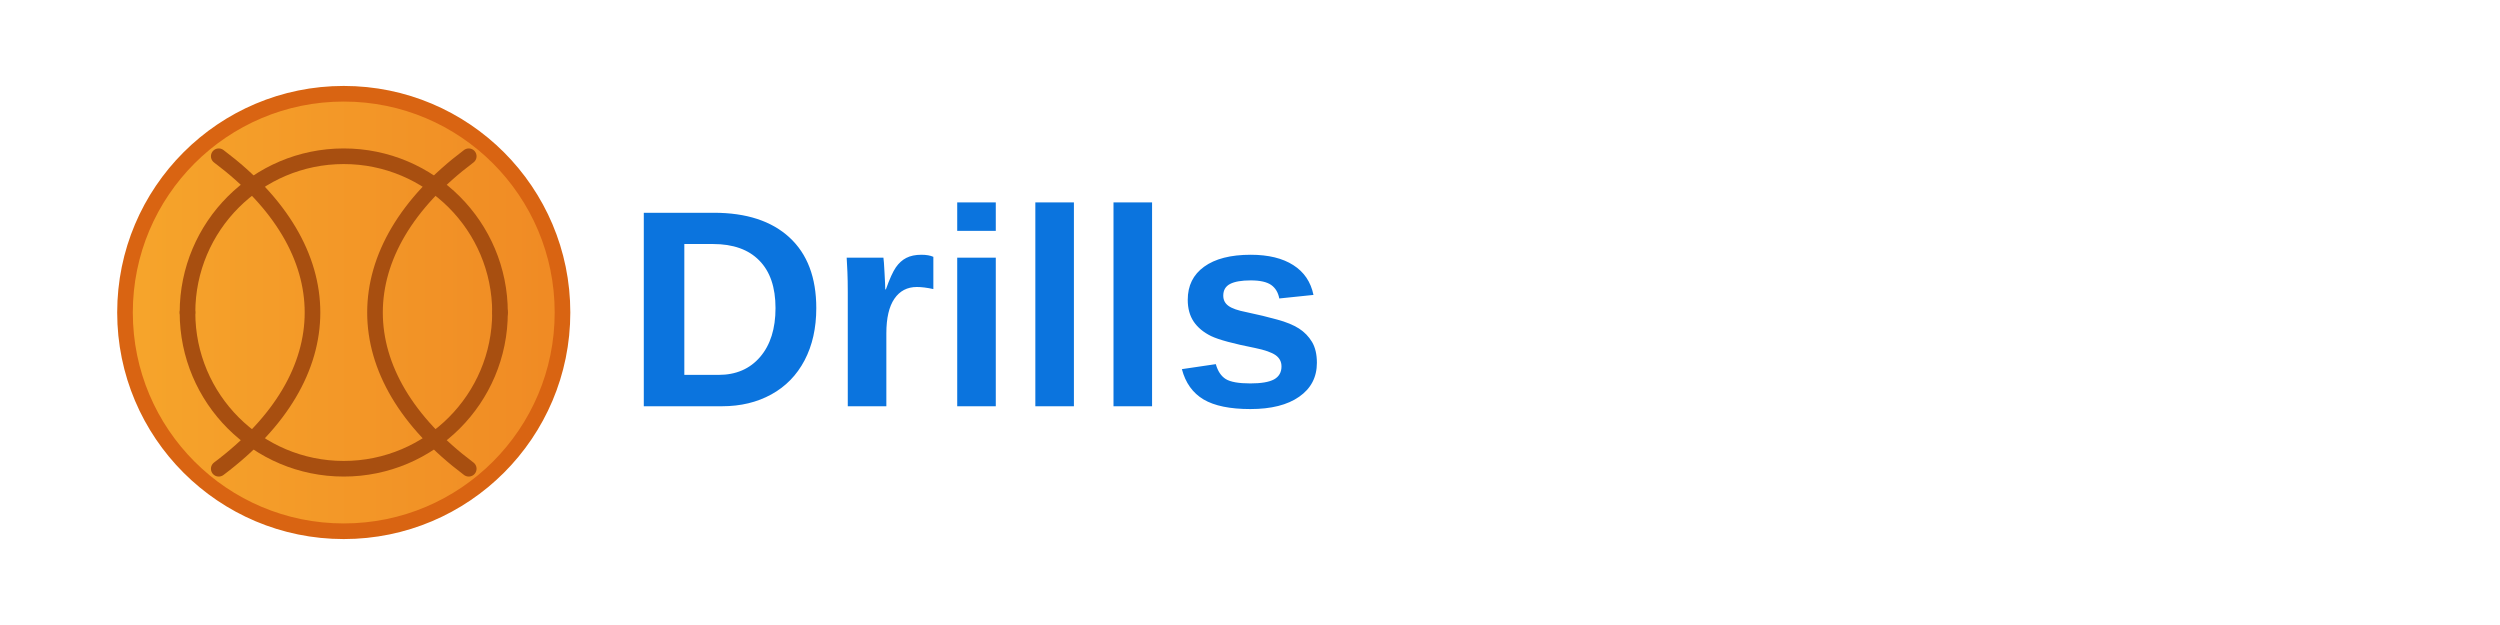
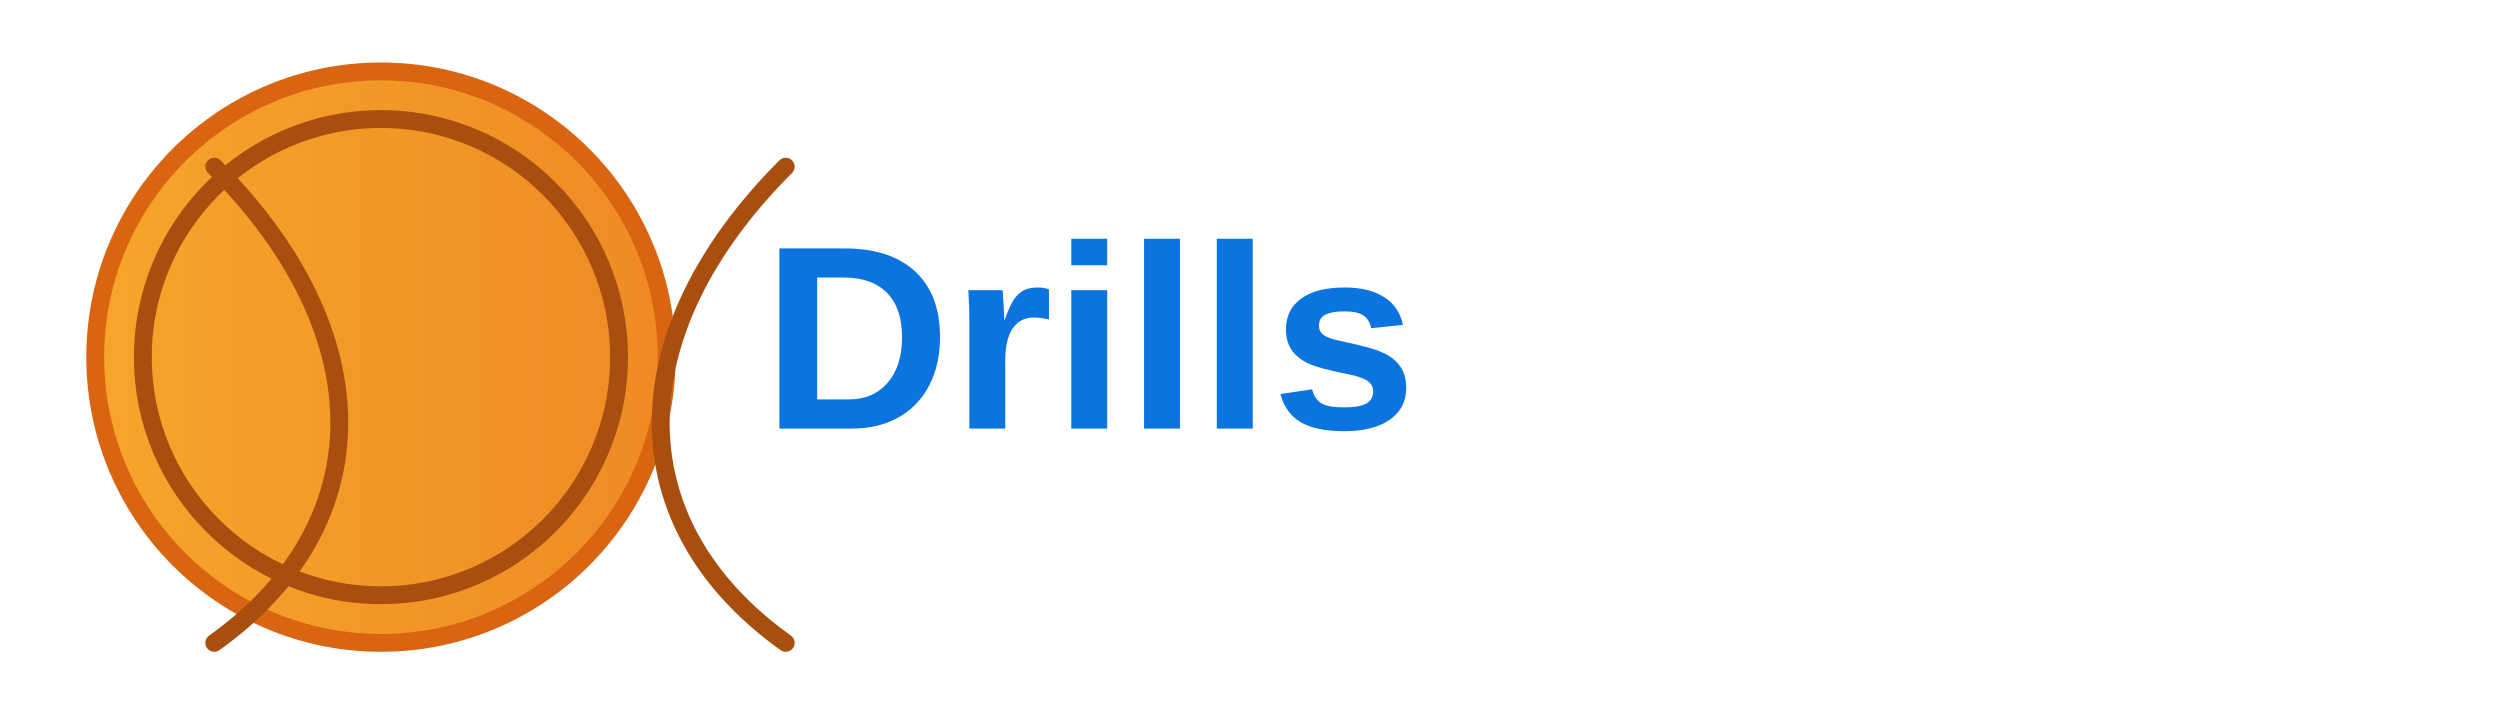
- <svg xmlns="http://www.w3.org/2000/svg" viewBox="0 0 320 80" width="320" height="80">
+ <svg xmlns="http://www.w3.org/2000/svg" viewBox="0 0 420 120" width="420" height="120">
  <defs>
    <linearGradient id="g" x1="0" x2="1">
      <stop offset="0" stop-color="#f6a52b" />
      <stop offset="1" stop-color="#f08a24" />
    </linearGradient>
  </defs>
  <rect width="100%" height="100%" fill="none" />
  <g transform="translate(16,12)">
-     <circle cx="28" cy="28" r="28" fill="url(#g)" stroke="#d96412" stroke-width="2" />
-     <path d="M12 8 C28 20, 28 36, 12 48" stroke="#a84f10" stroke-width="2" fill="none" stroke-linecap="round" />
-     <path d="M44 8 C28 20, 28 36, 44 48" stroke="#a84f10" stroke-width="2" fill="none" stroke-linecap="round" />
-     <path d="M8 28 A20 20 0 0 0 48 28" stroke="#a84f10" stroke-width="2" fill="none" stroke-linecap="round" />
-     <path d="M8 28 A20 20 0 0 1 48 28" stroke="#a84f10" stroke-width="2" fill="none" stroke-linecap="round" />
+     <circle cx="48" cy="48" r="48" fill="url(#g)" stroke="#d96412" stroke-width="3" />
+     <path d="M20 16 C48 44, 48 76, 20 96" stroke="#a84f10" stroke-width="3" fill="none" stroke-linecap="round" />
+     <path d="M116 16 C88 44, 88 76, 116 96" stroke="#a84f10" stroke-width="3" fill="none" stroke-linecap="round" />
+     <path d="M8 48 A40 40 0 0 0 88 48" stroke="#a84f10" stroke-width="3" fill="none" stroke-linecap="round" />
+     <path d="M8 48 A40 40 0 0 1 88 48" stroke="#a84f10" stroke-width="3" fill="none" stroke-linecap="round" />
  </g>
-   <g transform="translate(80,52)">
-     <text x="0" y="0" font-family="Segoe UI, Arial, sans-serif" font-weight="700" font-size="36" fill="#0b74de">Drills</text>
+   <g transform="translate(128,72)">
+     <text x="0" y="0" font-family="Segoe UI, Arial, sans-serif" font-weight="700" font-size="44" fill="#0b74de">Drills</text>
  </g>
</svg>
